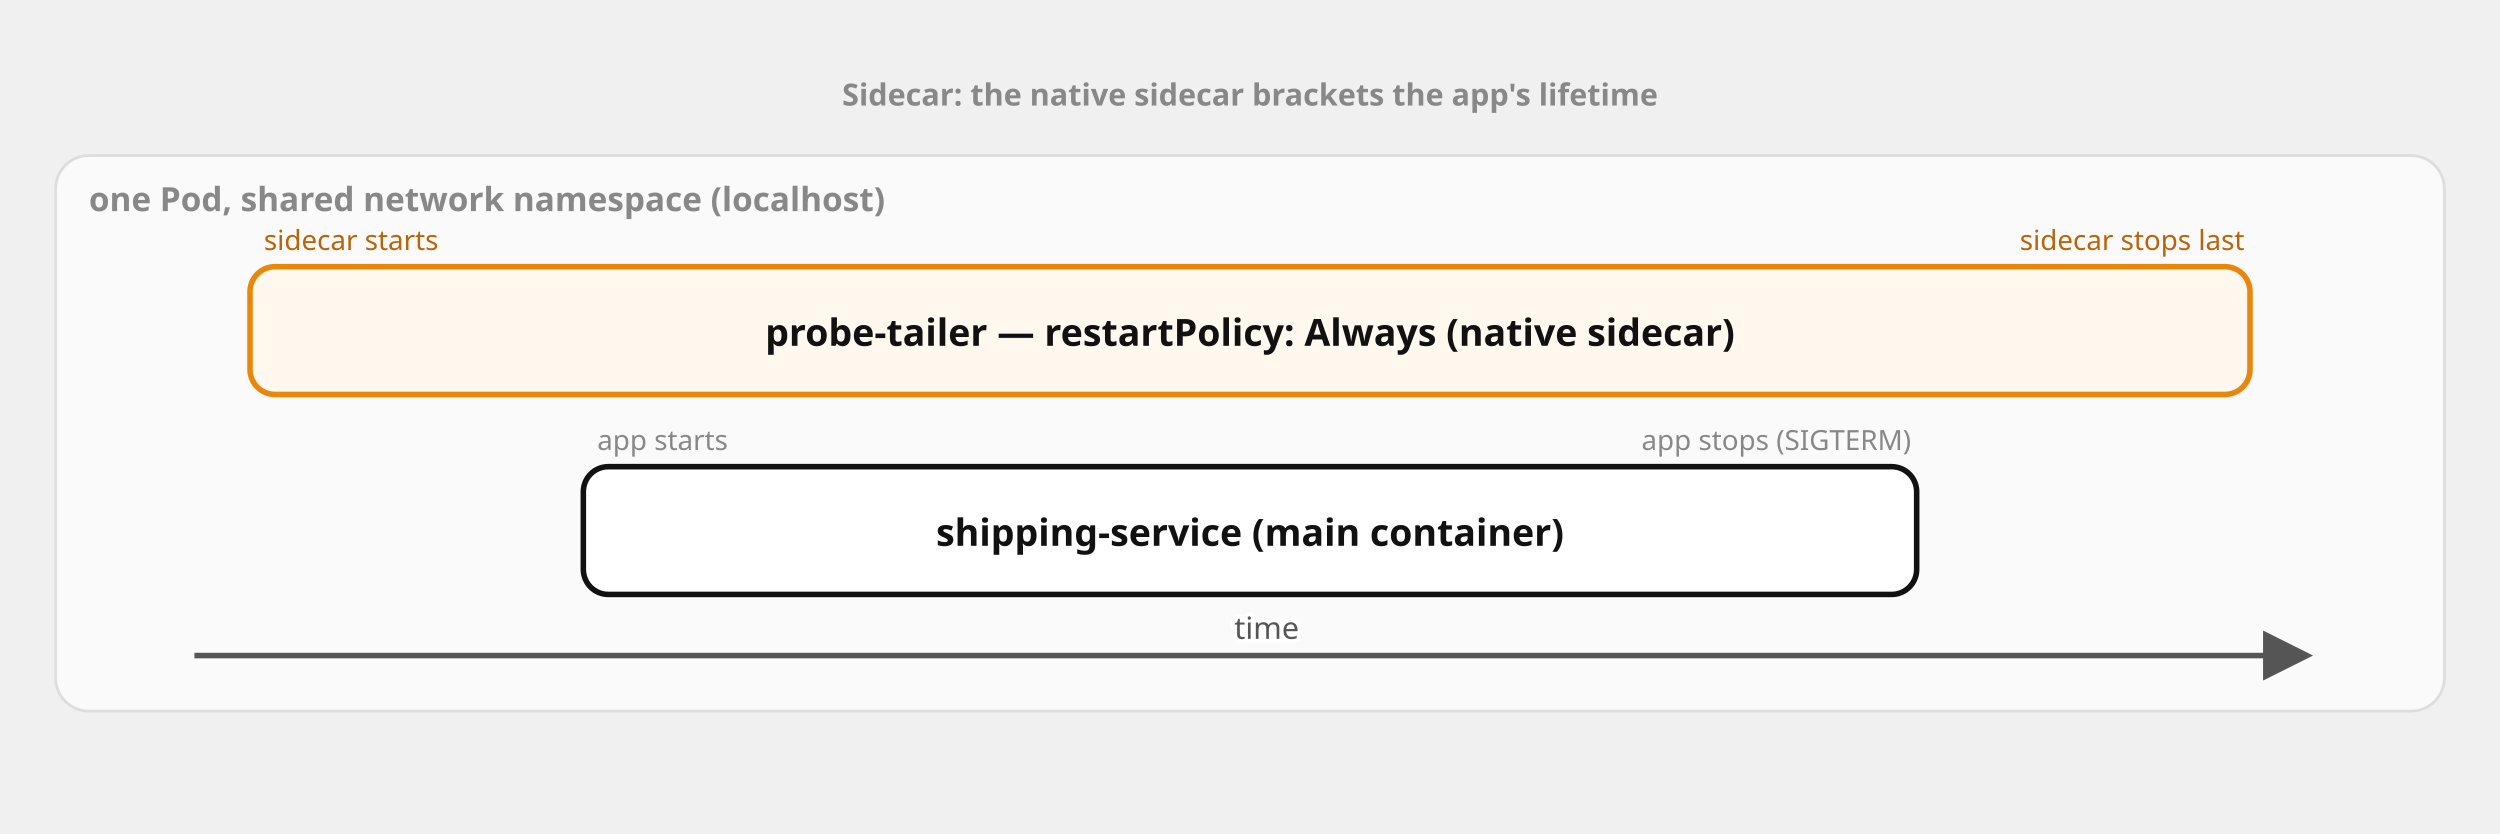
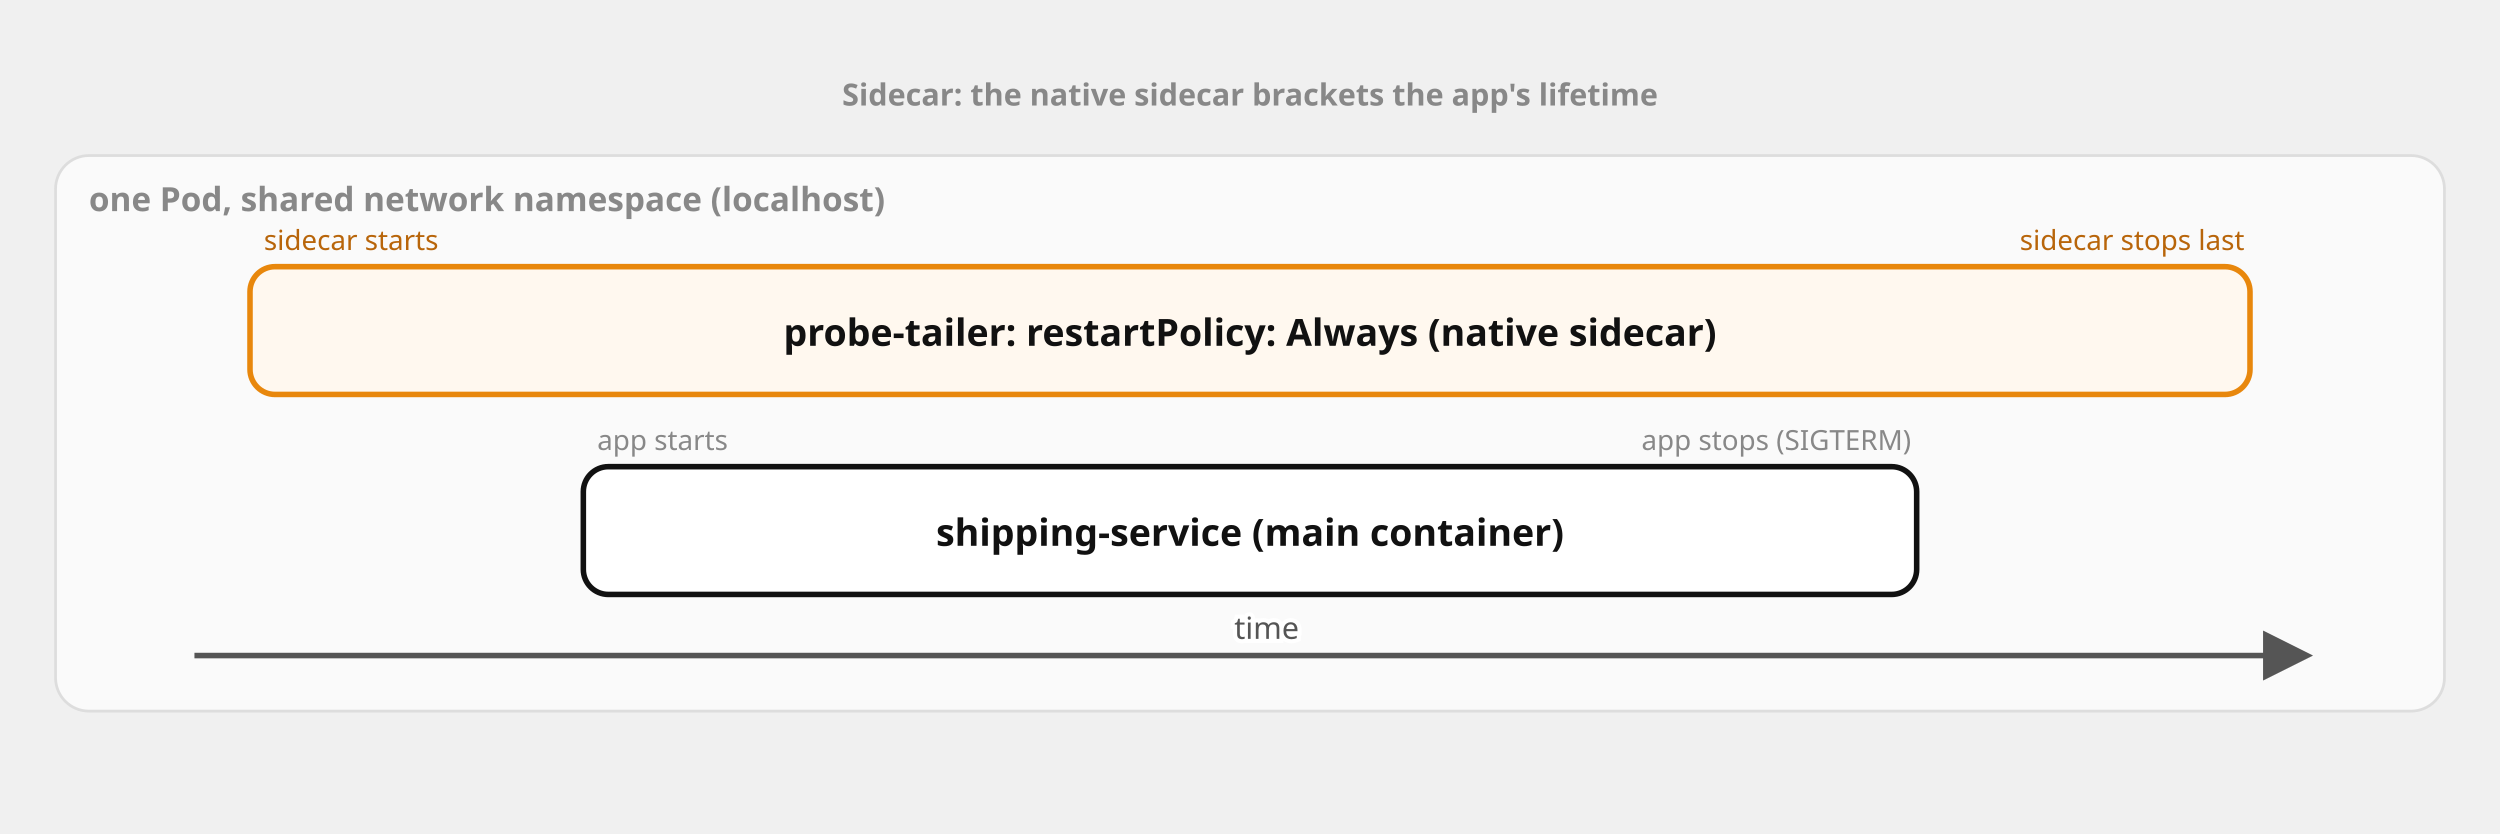
<svg xmlns="http://www.w3.org/2000/svg" viewBox="0 0 900 300" font-family="'Red Hat Text', system-ui, sans-serif" role="img">
  <defs>
    <marker id="a" viewBox="0 0 10 10" refX="8.5" refY="5" markerWidth="9" markerHeight="9" orient="auto-start-reverse">
      <path d="M0,0 L10,5 L0,10 z" fill="#555" />
    </marker>
    <marker id="am" viewBox="0 0 10 10" refX="8.5" refY="5" markerWidth="9" markerHeight="9" orient="auto-start-reverse">
      <path d="M0,0 L10,5 L0,10 z" fill="#b8650a" />
    </marker>
  </defs>
  <rect x="20" y="56" width="860" height="200" rx="12" fill="#fafafa" stroke="#ddd" />
  <text x="32" y="76" font-size="12" font-weight="700" fill="#888">one Pod, shared network namespace (localhost)</text>
  <rect x="90" y="96" width="720" height="46" rx="9" fill="#fff8ef" stroke="#e8870c" stroke-width="2" />
-   <text x="450.0" y="124.5" font-size="13.5" font-weight="700" fill="#111111" text-anchor="middle">probe-tailer  —  restartPolicy: Always (native sidecar)</text>
+   <text x="450.0" y="124.5" font-size="13.5" font-weight="700" fill="#111111" text-anchor="middle">probe-tailer: restartPolicy: Always (native sidecar)</text>
  <rect x="210" y="168" width="480" height="46" rx="9" fill="#ffffff" stroke="#111111" stroke-width="2" />
  <text x="450.0" y="196.5" font-size="13.5" font-weight="700" fill="#111111" text-anchor="middle">shipping-service (main container)</text>
  <path d="M70,236 L830,236" fill="none" stroke="#555" stroke-width="2" marker-end="url(#a)" />
  <text x="456.0" y="230.0" font-size="11" fill="#ffffff" stroke="#ffffff" stroke-width="3" paint-order="stroke" text-anchor="middle">time</text>
  <text x="456.0" y="230.0" font-size="11" fill="#555" text-anchor="middle">time</text>
  <text x="450" y="38" font-size="11" fill="#888" text-anchor="middle" font-weight="700">Sidecar: the native sidecar brackets the app's lifetime</text>
  <text x="95" y="90" font-size="10" fill="#b8650a" text-anchor="start">sidecar starts</text>
  <text x="215" y="162" font-size="10" fill="#888" text-anchor="start">app starts</text>
  <text x="688" y="162" font-size="10" fill="#888" text-anchor="end">app stops (SIGTERM)</text>
  <text x="808" y="90" font-size="10" fill="#b8650a" text-anchor="end">sidecar stops last</text>
</svg>
